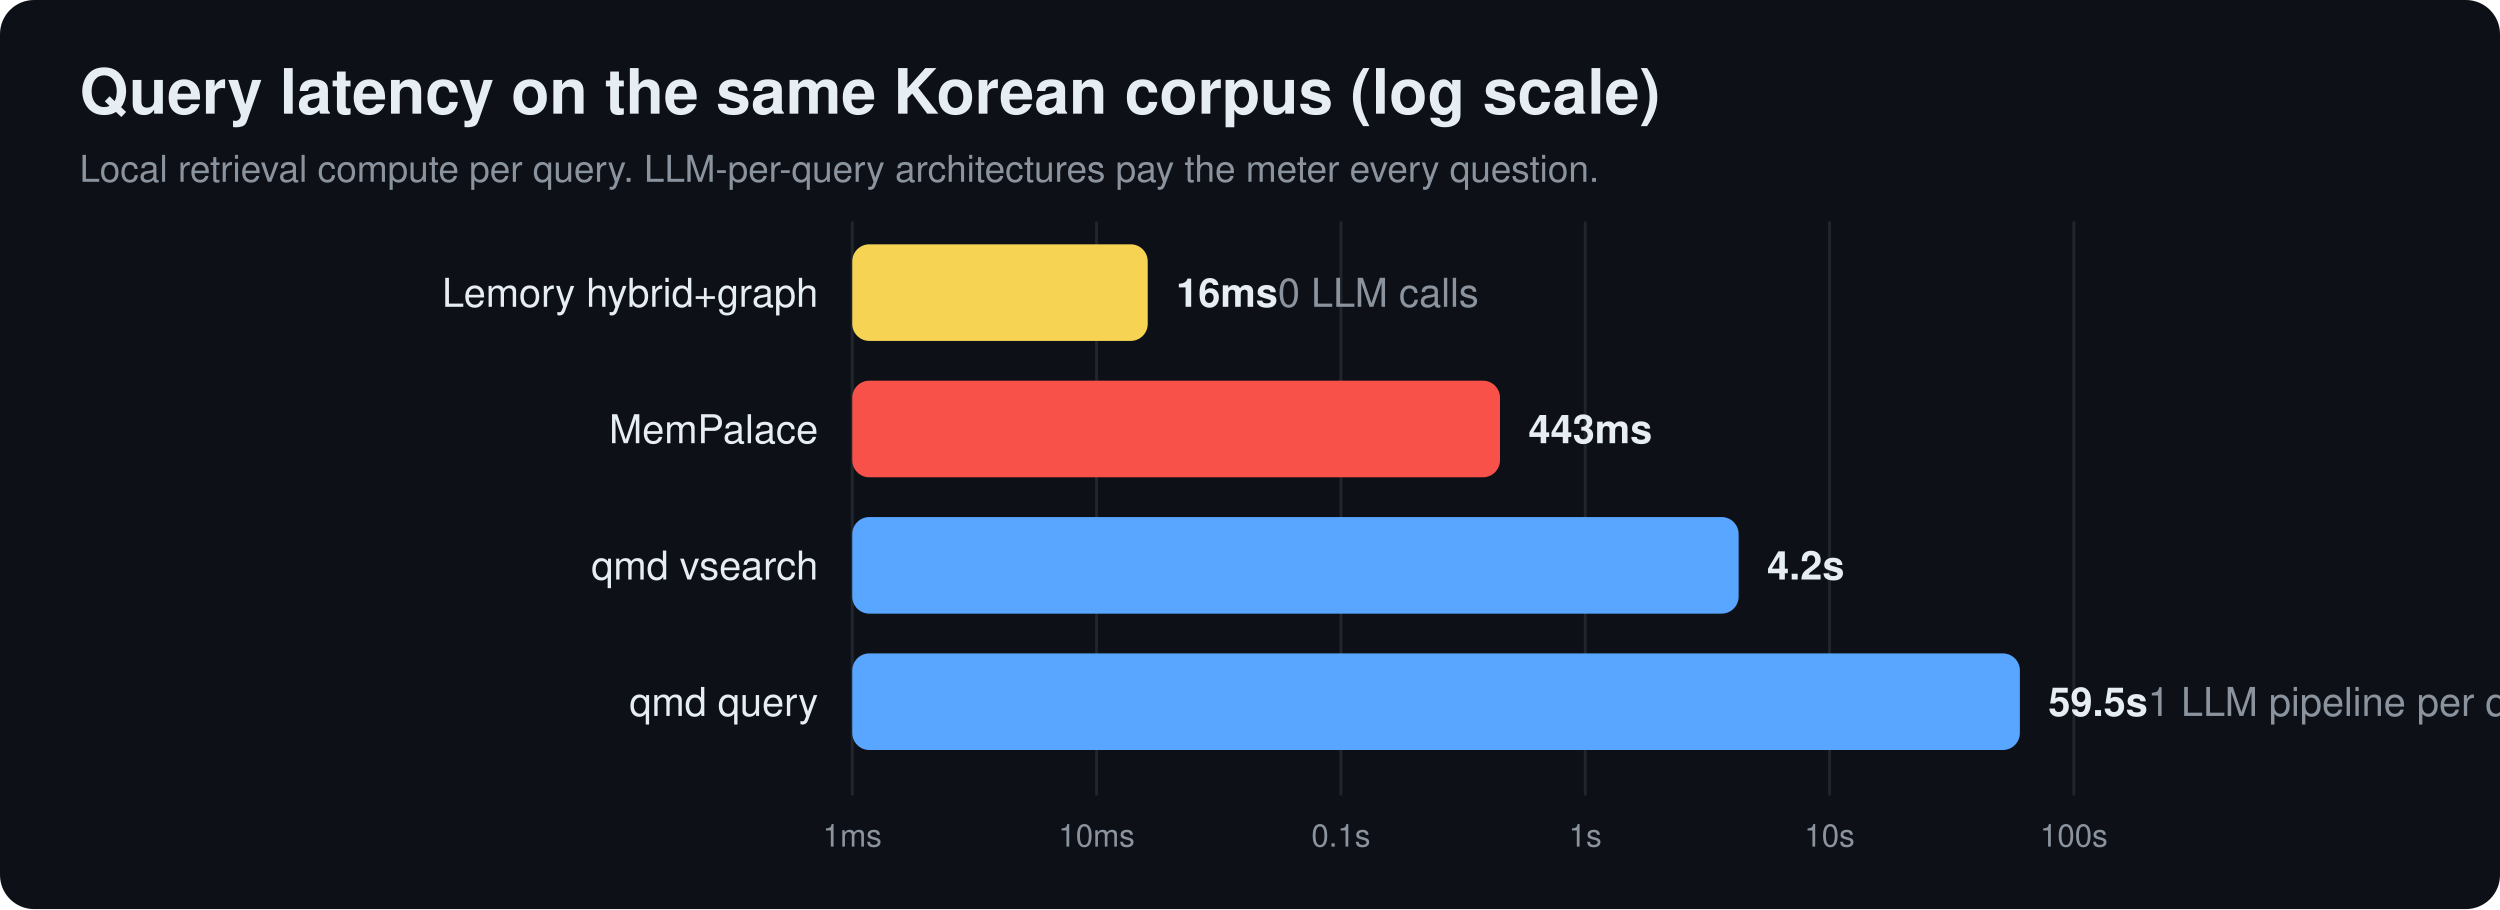
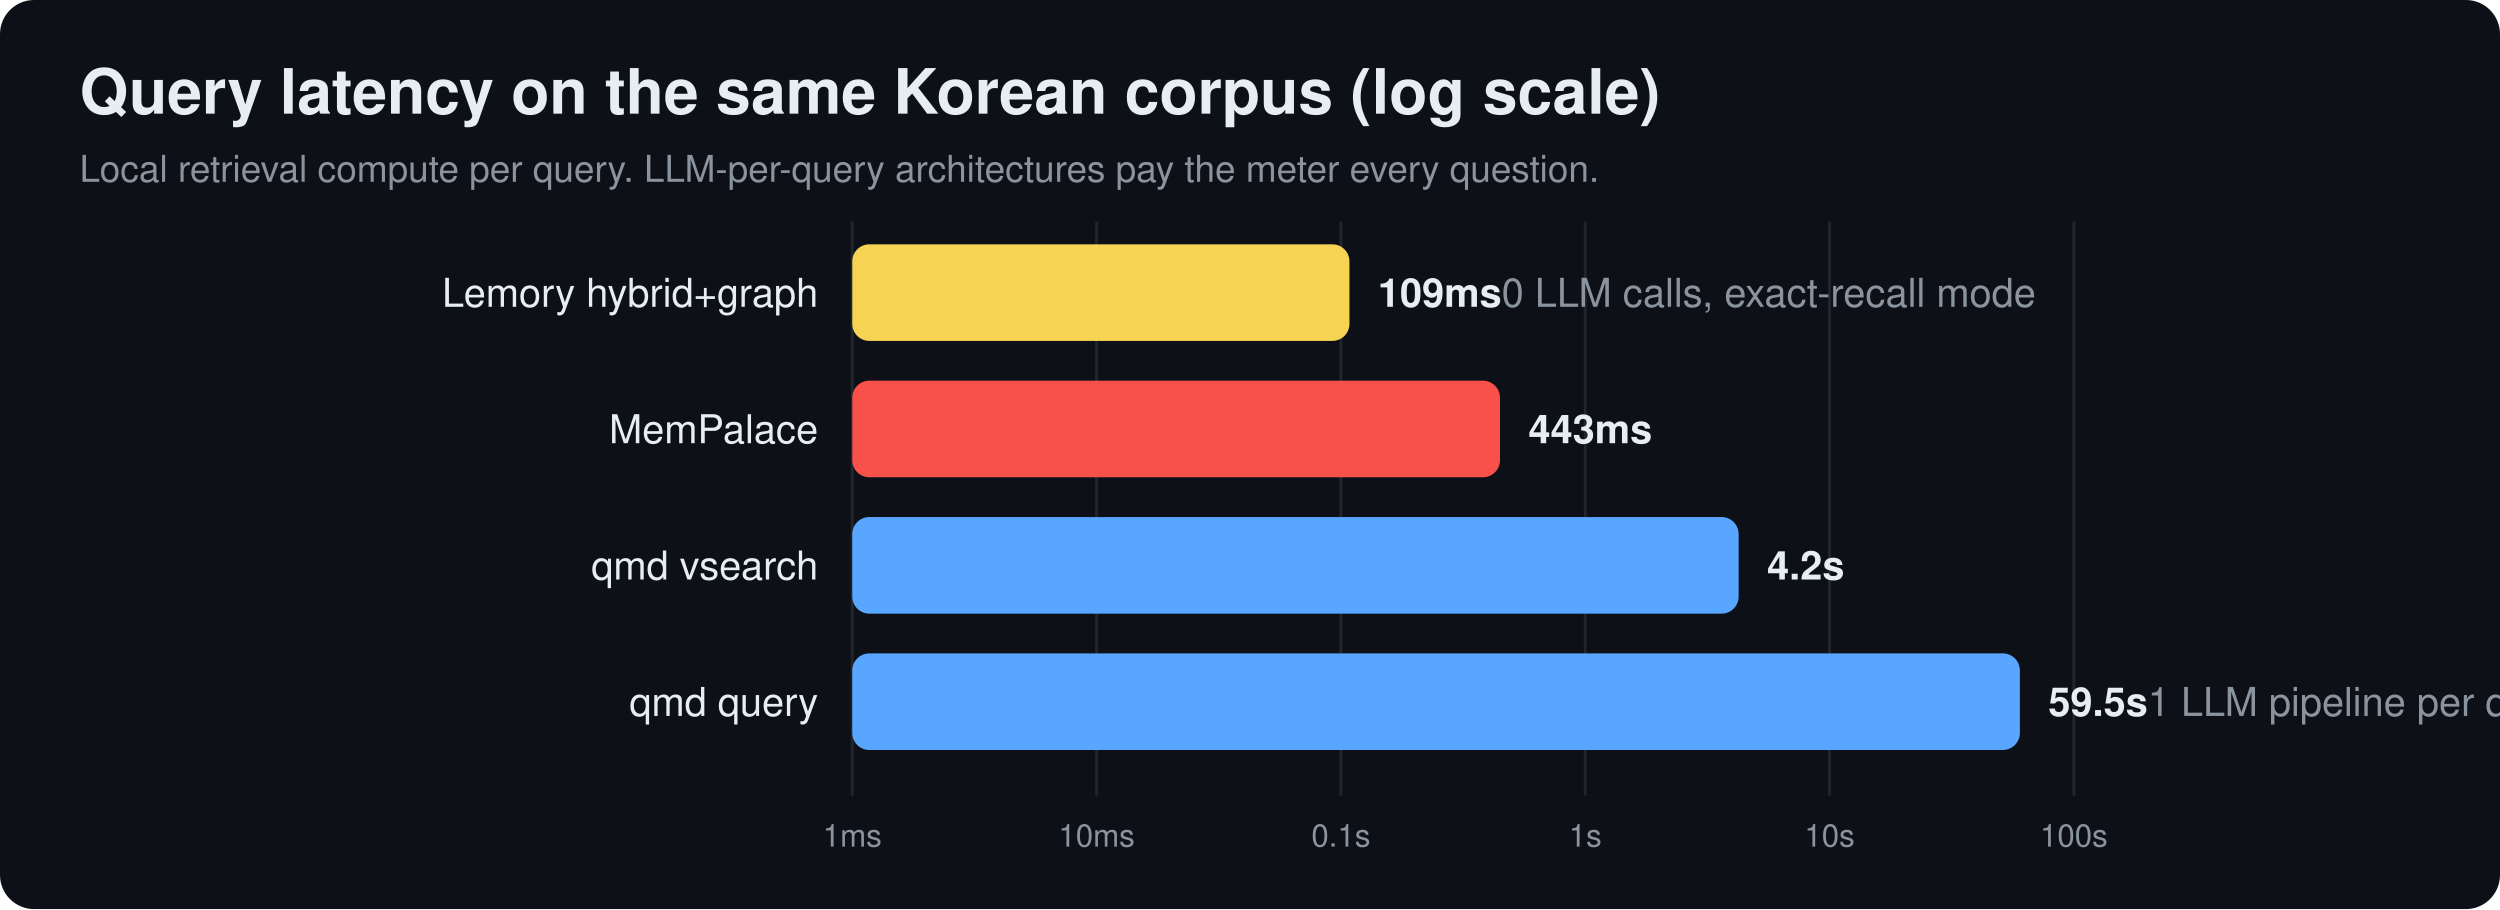
<svg xmlns="http://www.w3.org/2000/svg" width="880" height="320" font-family="-apple-system,Segoe UI,Helvetica,Arial,sans-serif">
  <rect width="880" height="320" rx="12" fill="#0d1117" />
  <text x="28" y="40" fill="#e6edf3" font-size="22" font-weight="700">Query latency on the same Korean corpus (log scale)</text>
  <text x="28" y="64" fill="#8b949e" font-size="13">Local retrieval compute per query. LLM-per-query architectures pay the meter every question.</text>
  <line x1="300" y1="78" x2="300" y2="280" stroke="#21262d" />
  <text x="300" y="298" fill="#8b949e" font-size="11" text-anchor="middle">1ms</text>
  <line x1="386" y1="78" x2="386" y2="280" stroke="#21262d" />
  <text x="386" y="298" fill="#8b949e" font-size="11" text-anchor="middle">10ms</text>
  <line x1="472" y1="78" x2="472" y2="280" stroke="#21262d" />
  <text x="472" y="298" fill="#8b949e" font-size="11" text-anchor="middle">0.1s</text>
  <line x1="558" y1="78" x2="558" y2="280" stroke="#21262d" />
  <text x="558" y="298" fill="#8b949e" font-size="11" text-anchor="middle">1s</text>
  <line x1="644" y1="78" x2="644" y2="280" stroke="#21262d" />
  <text x="644" y="298" fill="#8b949e" font-size="11" text-anchor="middle">10s</text>
  <line x1="730" y1="78" x2="730" y2="280" stroke="#21262d" />
  <text x="730" y="298" fill="#8b949e" font-size="11" text-anchor="middle">100s</text>
  <text x="288" y="108.0" fill="#e6edf3" font-size="14" text-anchor="end">Lemory hybrid+graph</text>
-   <rect x="300" y="86" width="104" height="34" rx="6" fill="#f7d353" />
-   <text x="414" y="108.0" fill="#e6edf3" font-size="14" font-weight="600">16ms<tspan fill="#8b949e" font-weight="400">  0 LLM calls</tspan>
+   <rect x="300" y="86" width="175" height="34" rx="6" fill="#f7d353" />
+   <text x="485" y="108.0" fill="#e6edf3" font-size="14" font-weight="600">109ms<tspan fill="#8b949e" font-weight="400">  0 LLM calls, exact-recall mode</tspan>
  </text>
  <text x="288" y="156.0" fill="#e6edf3" font-size="14" text-anchor="end">MemPalace</text>
  <rect x="300" y="134" width="228" height="34" rx="6" fill="#f85149" />
  <text x="538" y="156.0" fill="#e6edf3" font-size="14" font-weight="600">443ms<tspan fill="#8b949e" font-weight="400">  </tspan>
  </text>
  <text x="288" y="204.0" fill="#e6edf3" font-size="14" text-anchor="end">qmd vsearch</text>
  <rect x="300" y="182" width="312" height="34" rx="6" fill="#58a6ff" />
  <text x="622" y="204.0" fill="#e6edf3" font-size="14" font-weight="600">4.2s<tspan fill="#8b949e" font-weight="400">  </tspan>
  </text>
  <text x="288" y="252.0" fill="#e6edf3" font-size="14" text-anchor="end">qmd query</text>
  <rect x="300" y="230" width="411" height="34" rx="6" fill="#58a6ff" />
  <text x="721" y="252.0" fill="#e6edf3" font-size="14" font-weight="600">59.5s<tspan fill="#8b949e" font-weight="400">  1 LLM pipeline per query</tspan>
  </text>
</svg>
